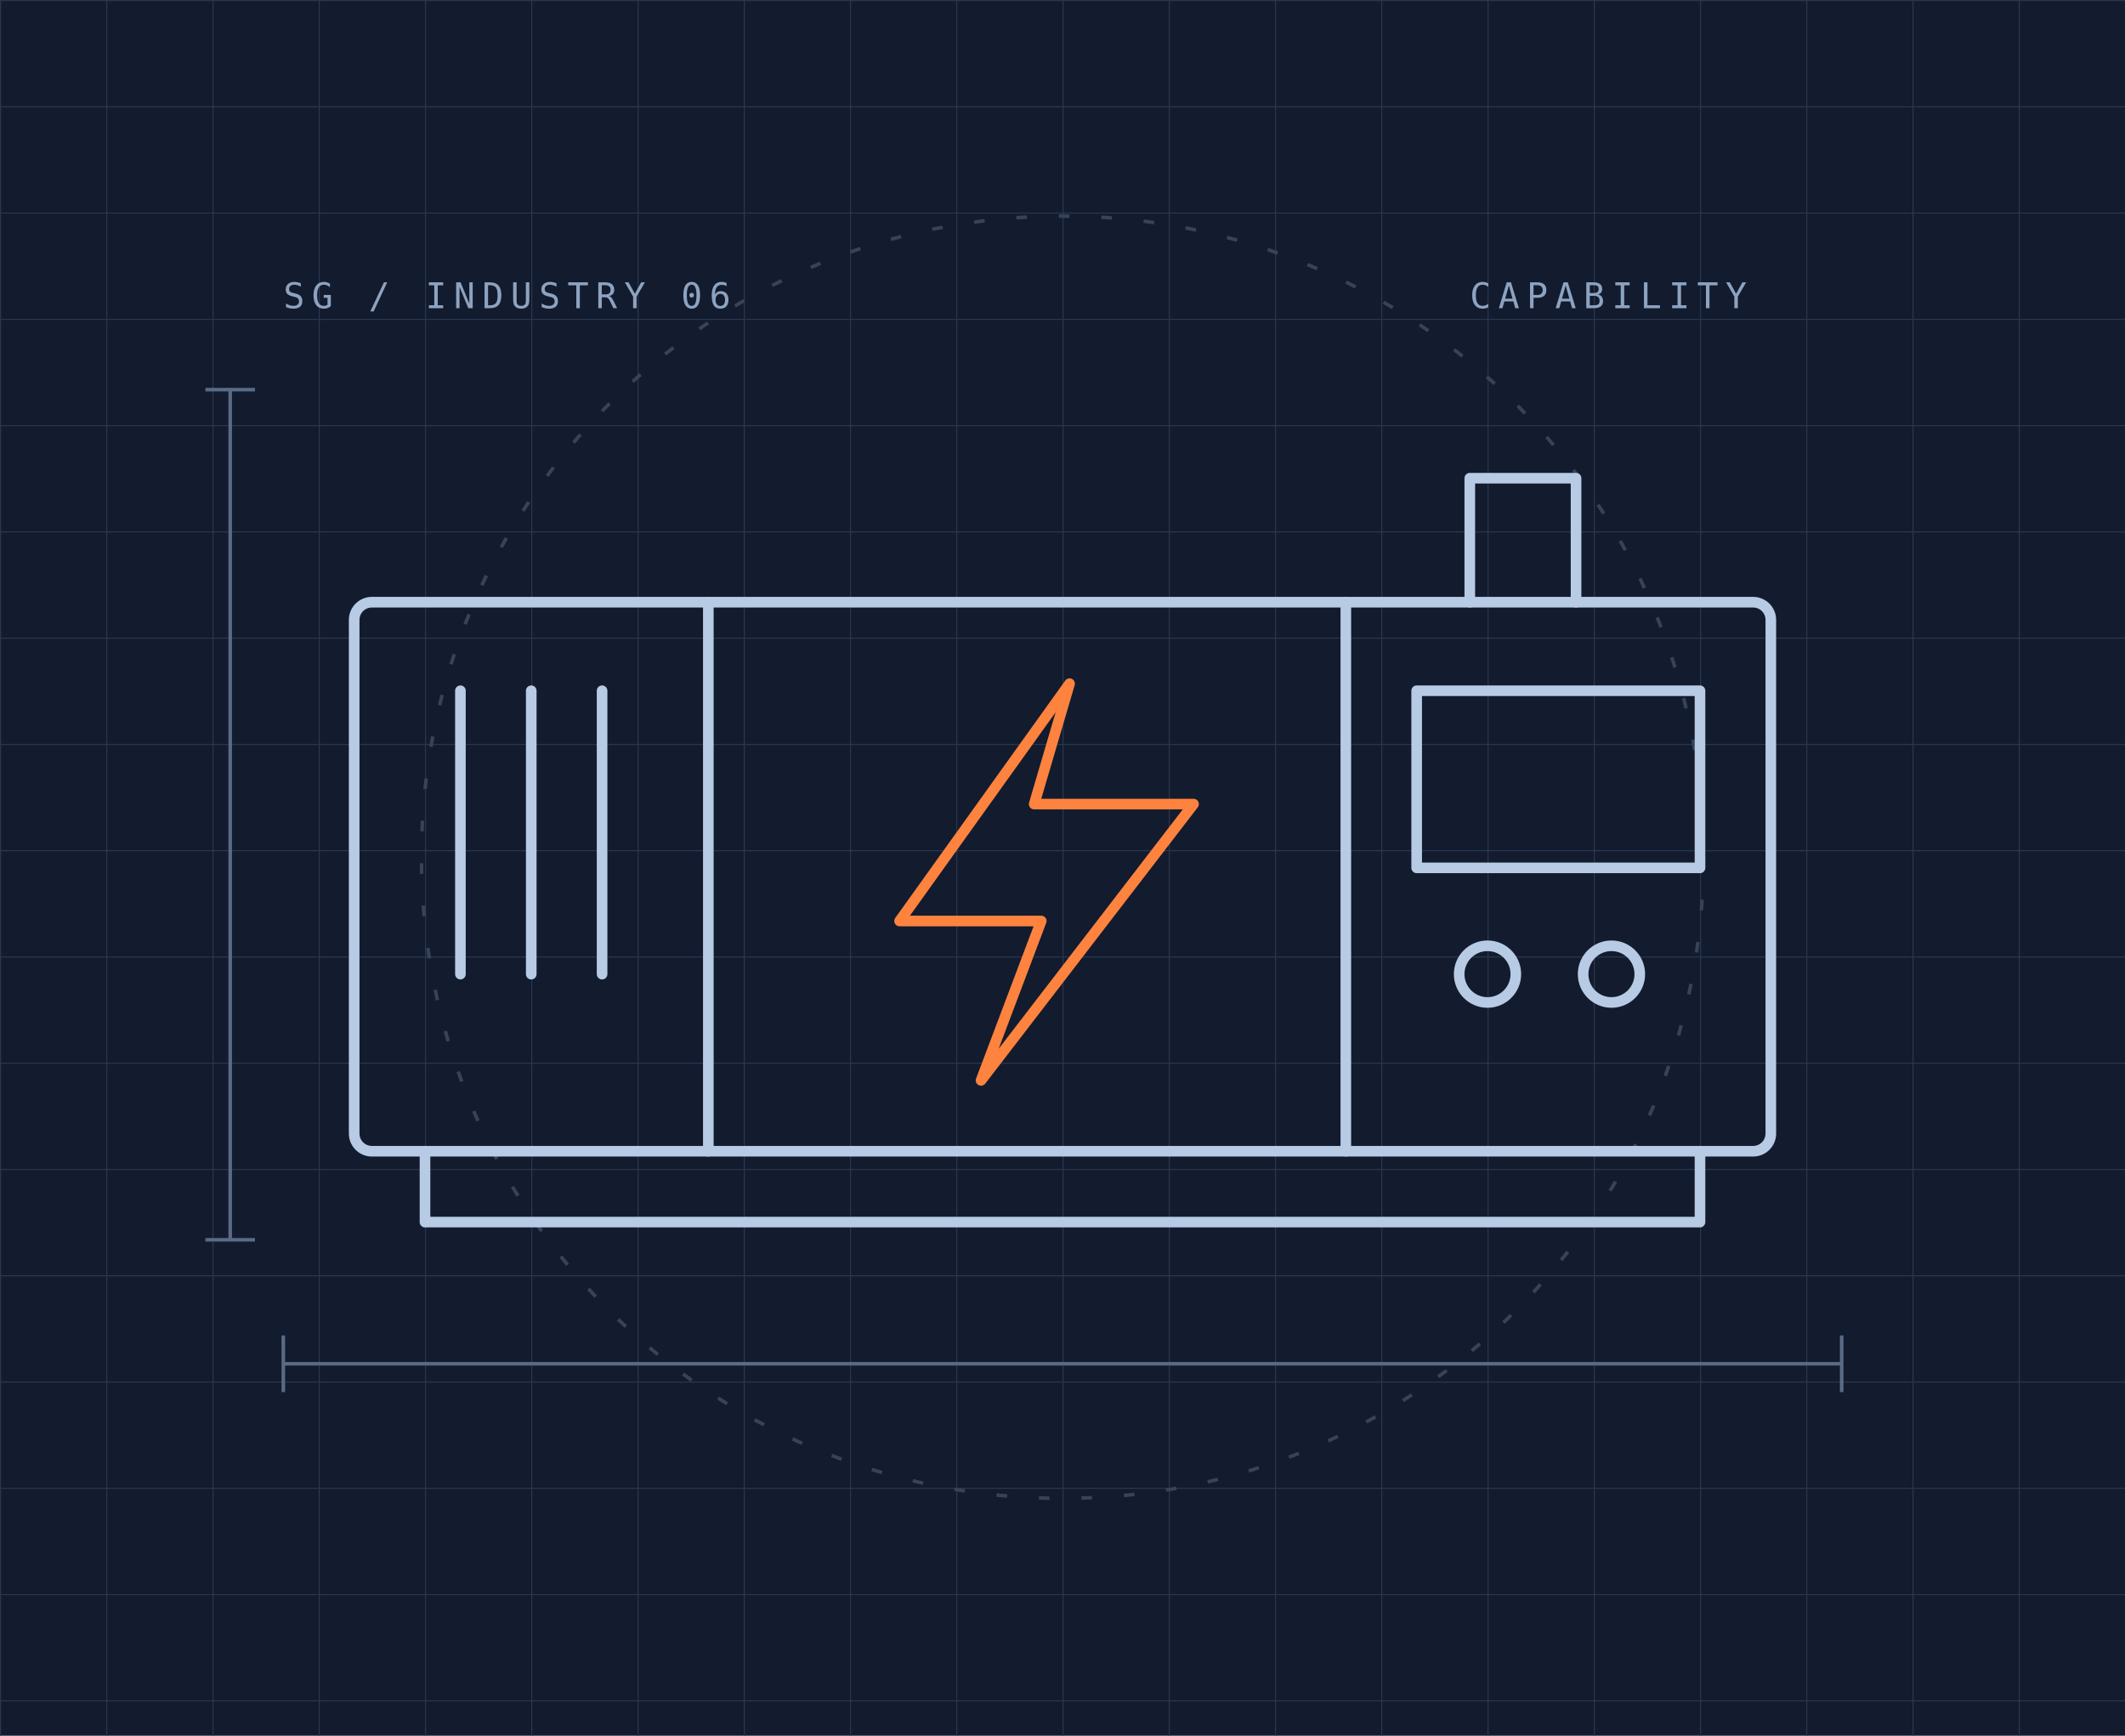
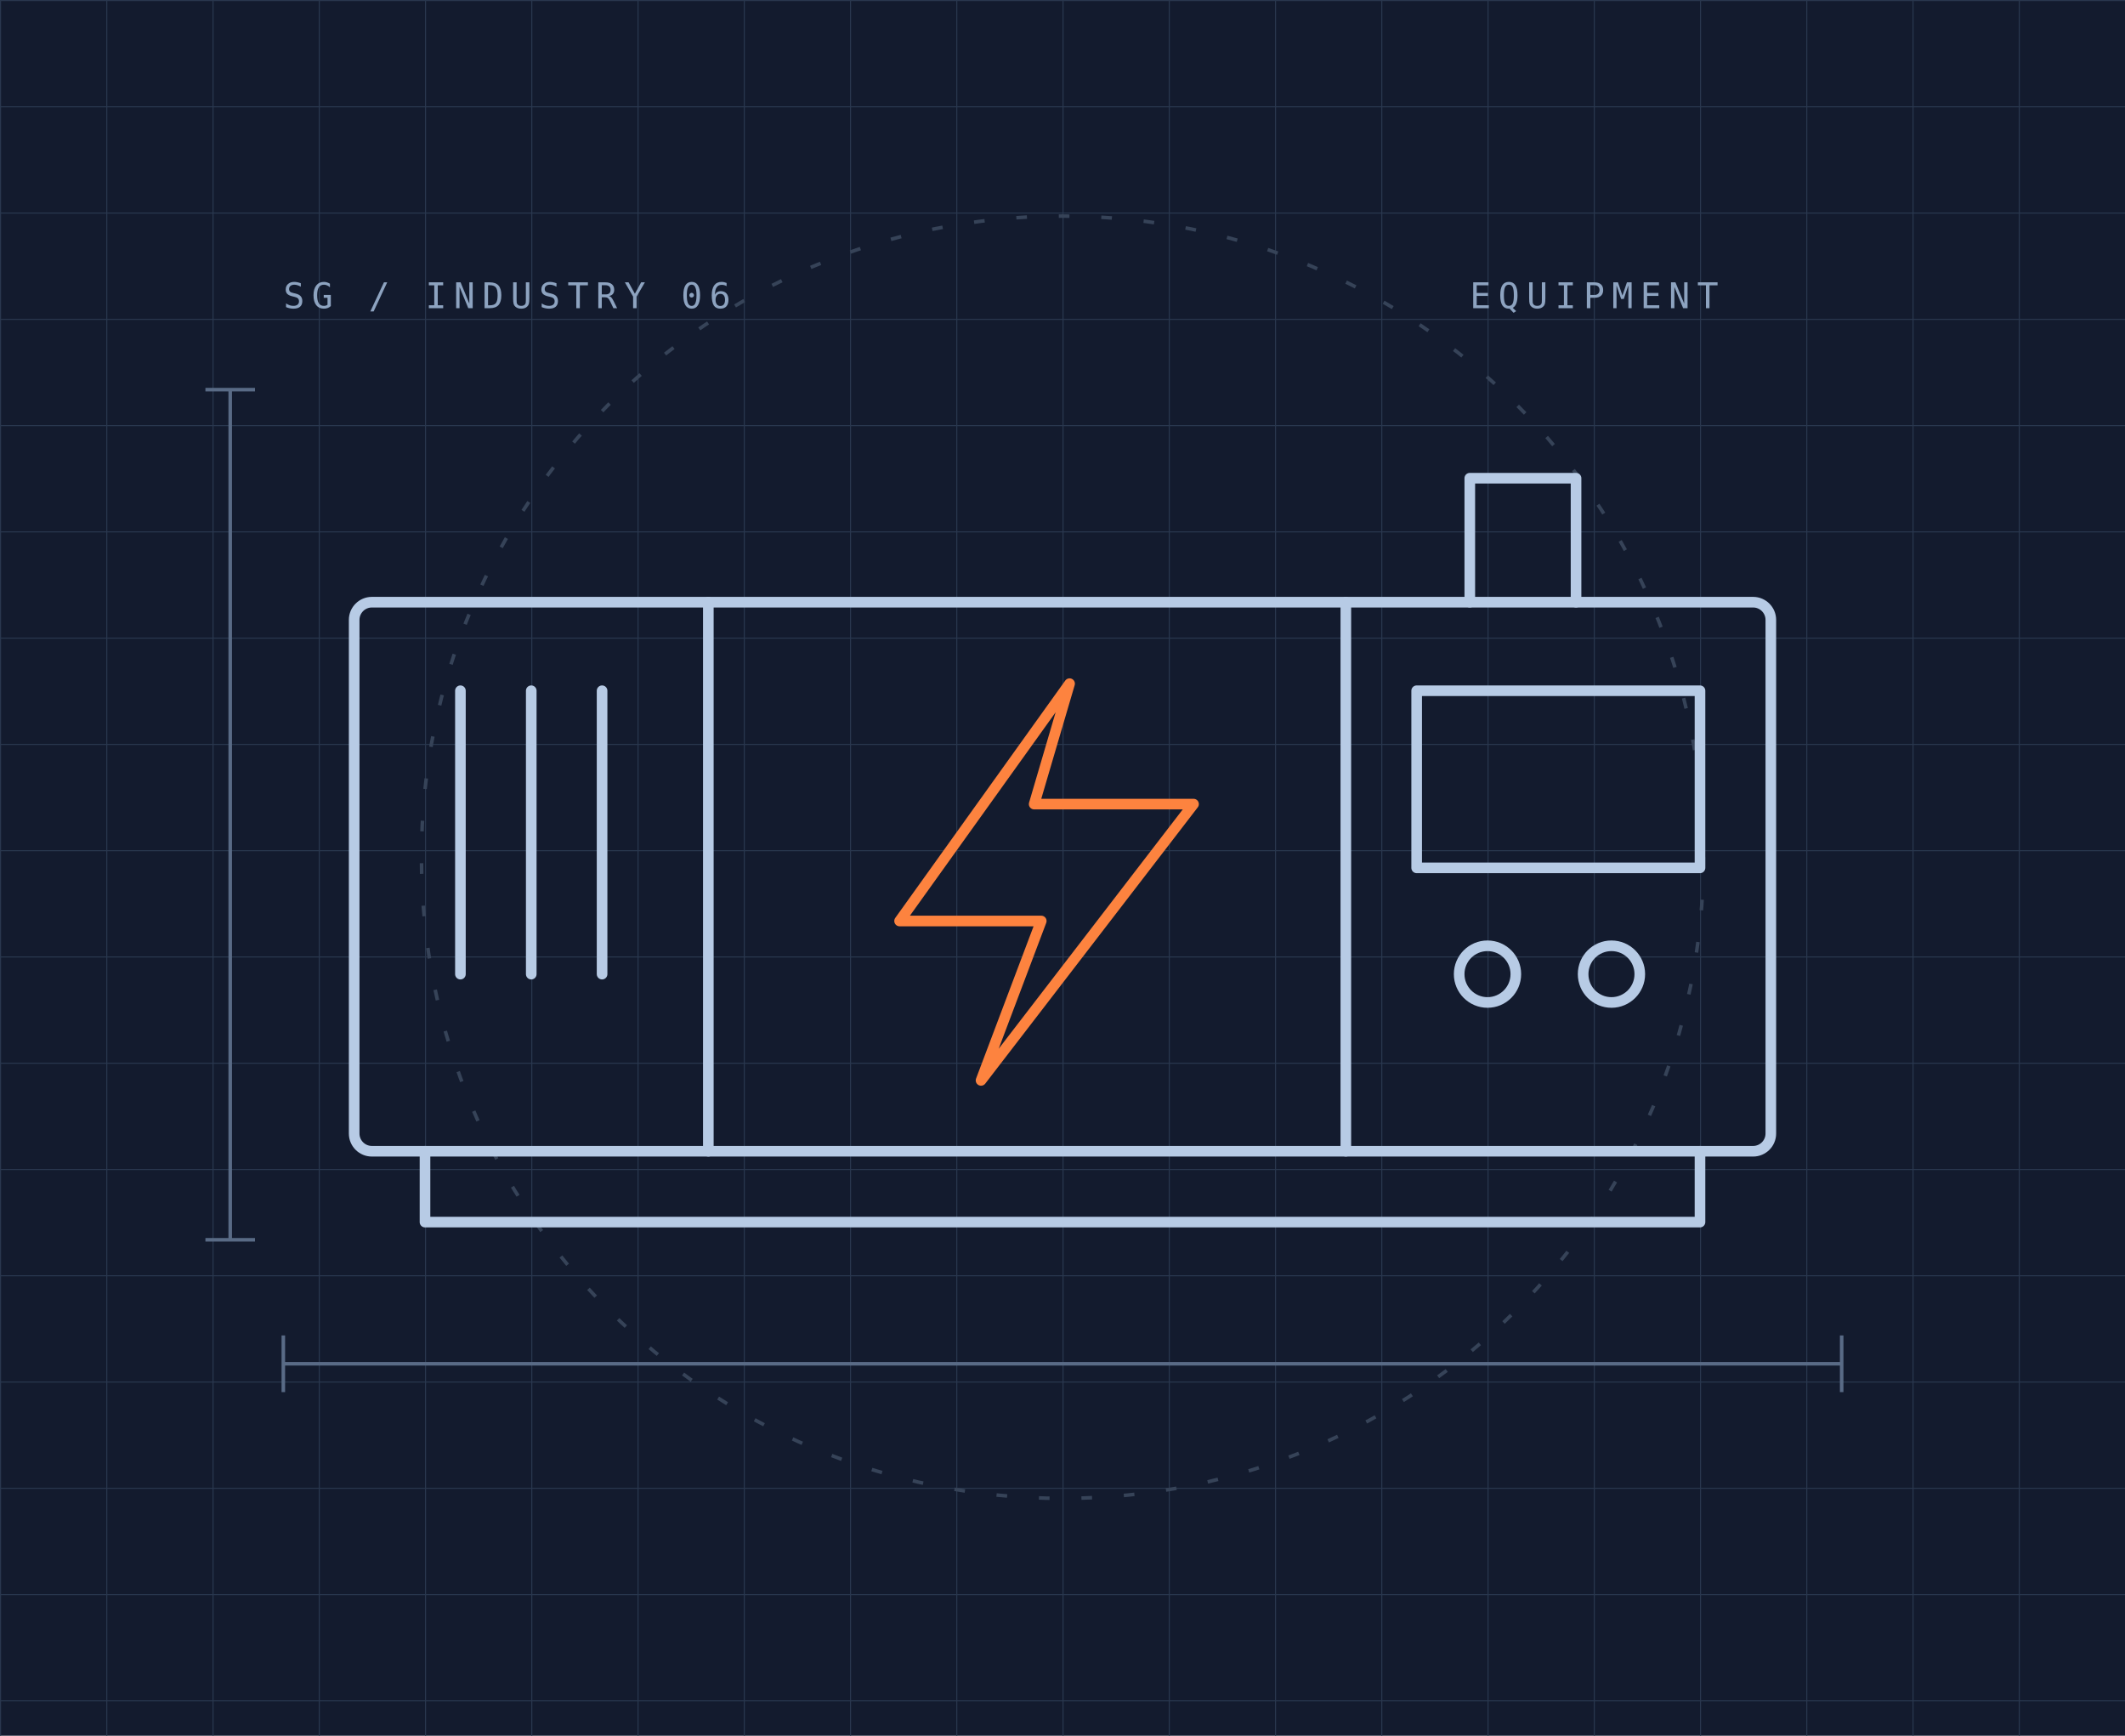
<svg xmlns="http://www.w3.org/2000/svg" viewBox="0 0 600 490" role="img" aria-labelledby="title">
  <defs>
    <pattern id="grid" width="30" height="30" patternUnits="userSpaceOnUse">
      <path d="M30 0H0V30" fill="none" stroke="#29374e" stroke-width=".6" />
    </pattern>
  </defs>
  <rect width="600" height="490" fill="#131b2e" />
  <rect width="600" height="490" fill="url(#grid)" />
  <circle cx="300" cy="242" r="181" fill="none" stroke="#364358" stroke-dasharray="3 9" />
  <style>.hot{stroke:#fd833f}</style>
  <g stroke="#b7cbe5" stroke-width="3" fill="none" stroke-linecap="round" stroke-linejoin="round">
    <rect x="100" y="170" width="400" height="155" rx="5" />
    <path d="M120 325v20h360v-20M200 170v155M380 170v155M400 195h80v50h-80zM130 195v80M150 195v80M170 195v80M415 170v-35h30v35" />
    <path class="hot" d="M302 193l-48 67h40l-17 45 60-78h-45z" />
    <circle cx="420" cy="275" r="8" />
    <circle cx="455" cy="275" r="8" />
  </g>
  <g stroke="#596b86" fill="none">
    <path d="M80 385H520M80 377v16M520 377v16M65 110v240M58 110h14M58 350h14" />
  </g>
  <g fill="#8da3c0" font-family="monospace" font-size="10" letter-spacing="2">
    <text x="80" y="87">SG / INDUSTRY 06</text>
-     <text x="415" y="87">CAPABILITY</text>
+     <text x="415" y="87">EQUIPMENT</text>
  </g>
</svg>
